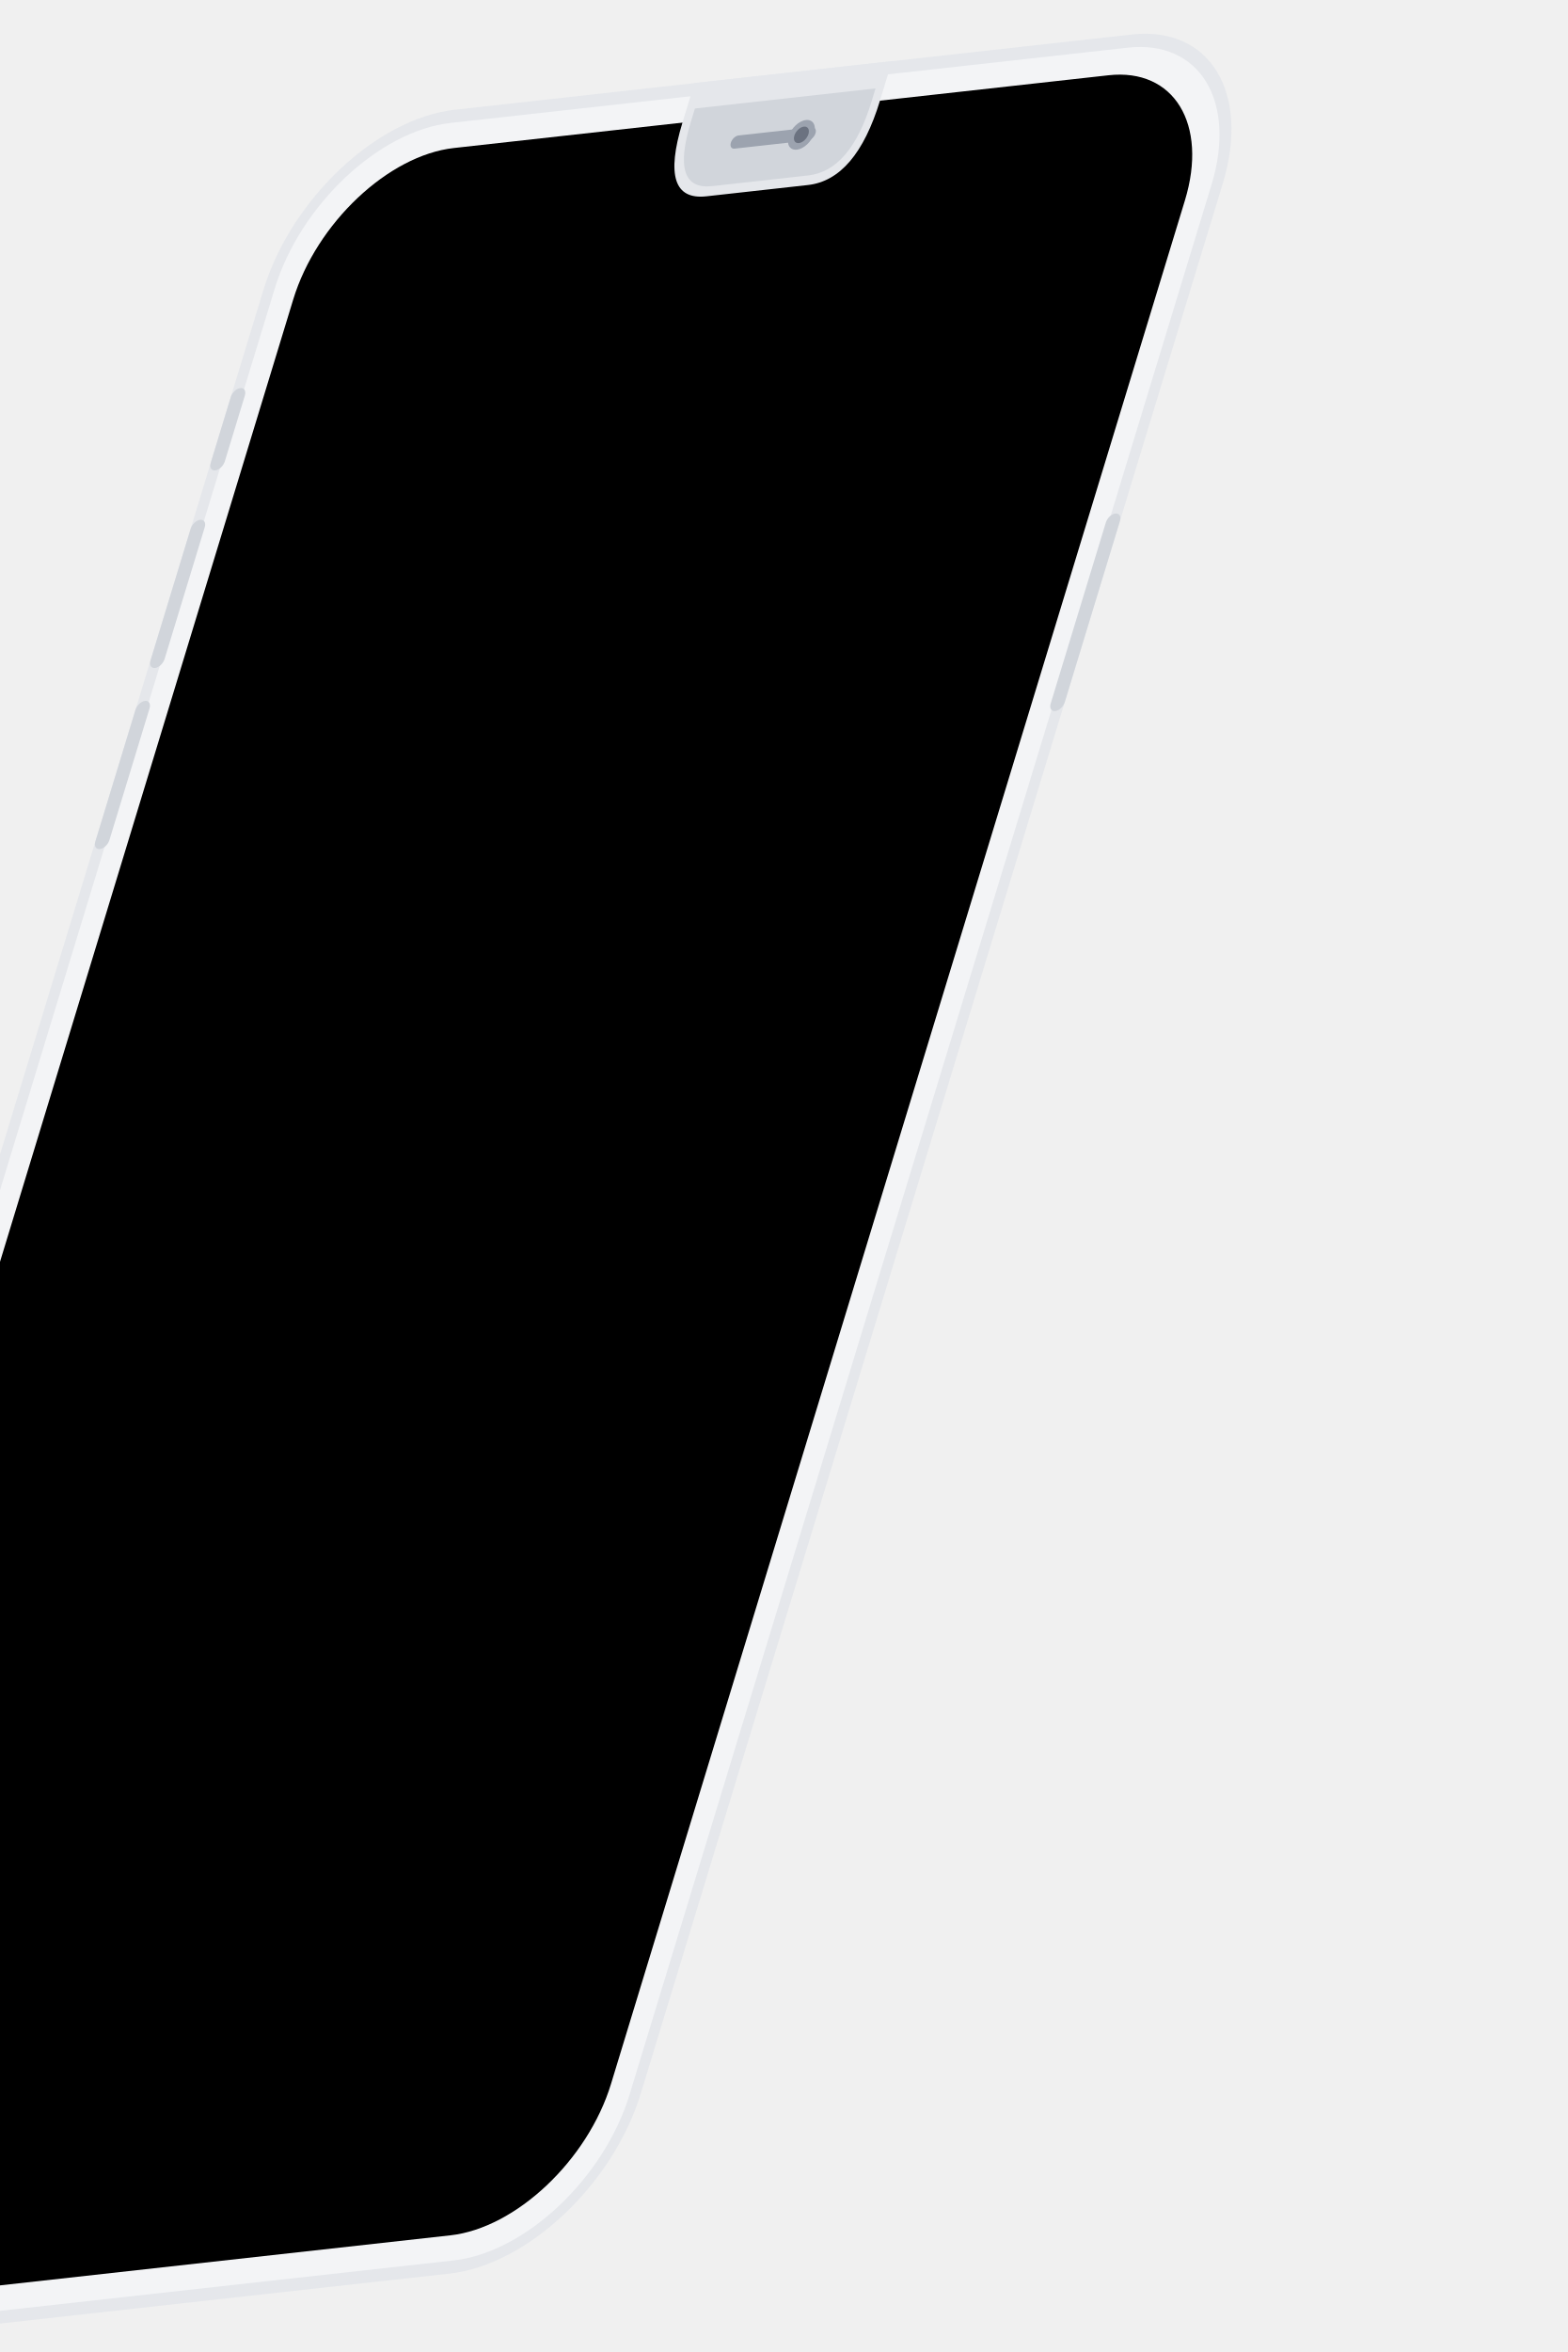
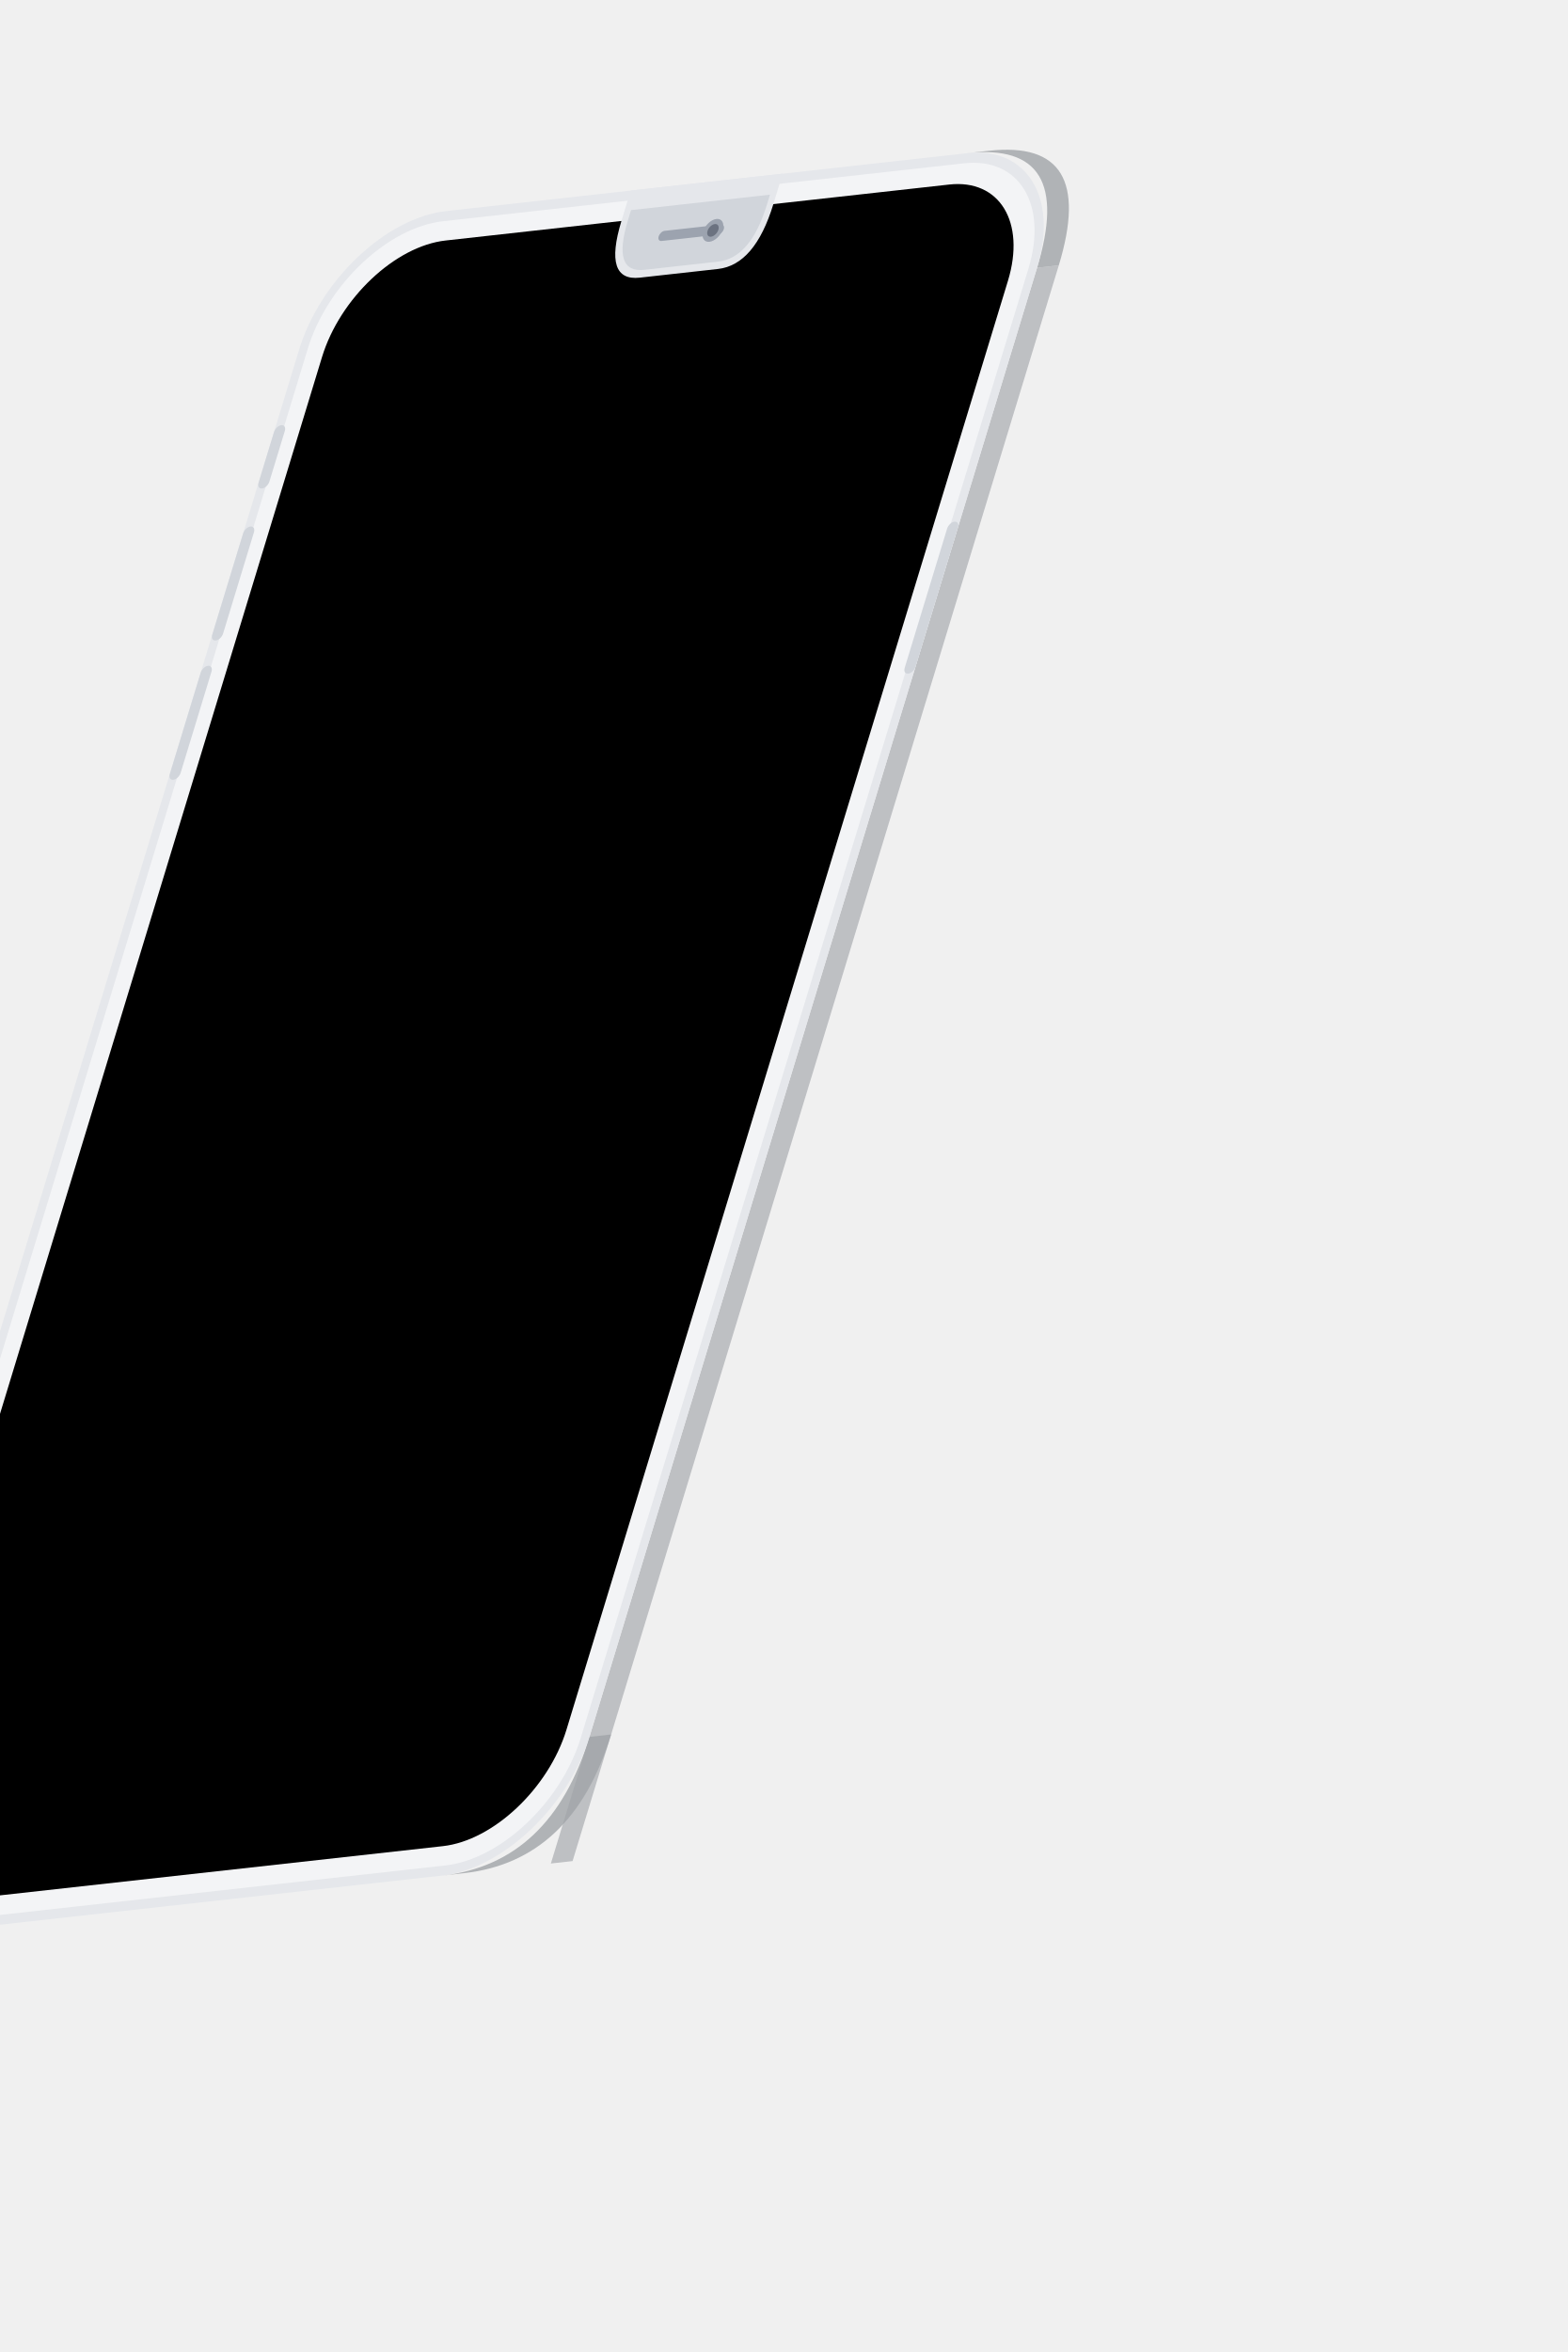
- <svg xmlns="http://www.w3.org/2000/svg" width="500" height="750" viewBox="0 0 500 750" fill="none">
-   <g transform="matrix(0.9, -0.1, -0.32, 1.05, 100, 40)">
+ <svg xmlns="http://www.w3.org/2000/svg" width="500" height="750" viewBox="0 0 650 950" fill="none">
+   <g transform="matrix(0.9, -0.1, -0.32, 1.05, 140, 80)">
+     <g>
+       <path d="M 340 50 L 350 50 L 350 680 L 340 680 L 340 50 Z" fill="#B8BABE" opacity="0.9" />
+       <path d="M 340 50 Q 340 0, 290 0 L 300 0 Q 350 0, 350 50 L 340 50 Z" fill="#A0A4A8" opacity="0.8" />
+       <path d="M 340 630 L 350 630 Q 350 680, 300 680 L 290 680 Q 340 680, 340 630 Z" fill="#A0A4A8" opacity="0.8" />
+     </g>
    <rect x="0" y="0" width="340" height="680" rx="50" fill="#E5E7EB" />
    <rect x="4" y="4" width="332" height="672" rx="46" fill="#F3F4F6" />
    <g>
      <rect x="12" y="12" width="316" height="656" rx="42" fill="#000000" />
      <mask id="screen-mask-left-white">
        <rect x="12" y="12" width="316" height="656" rx="42" fill="white" />
        <path d="M 135 12 Q 135 32, 152 32 L 188 32 Q 205 32, 205 12 Z" fill="black" />
      </mask>
      <image x="12" y="12" width="316" height="656" href="" preserveAspectRatio="xMidYMid slice" mask="url(#screen-mask-left-white)" />
      <rect x="12" y="12" width="316" height="656" rx="42" fill="transparent" mask="url(#screen-mask-left-white)" />
    </g>
    <g>
      <path d="M 135 12 Q 135 36, 152 36 L 188 36 Q 205 36, 205 12 L 205 0 L 135 0 Z" fill="#E5E7EB" />
      <path d="M 138 12 Q 138 33, 153 33 L 187 33 Q 202 33, 202 12 L 202 8 L 138 8 Z" fill="#D1D5DB" />
      <rect x="155" y="18" width="30" height="4" rx="2" fill="#9CA3AF" />
      <circle cx="180" cy="20" r="4.5" fill="#9CA3AF" />
      <circle cx="180" cy="20" r="2.5" fill="#6B7280" />
    </g>
    <rect x="335" y="150" width="5" height="60" rx="2.5" fill="#D1D5DB" />
    <rect x="0" y="120" width="5" height="45" rx="2.5" fill="#D1D5DB" />
    <rect x="0" y="175" width="5" height="45" rx="2.5" fill="#D1D5DB" />
    <rect x="0" y="80" width="5" height="25" rx="2.5" fill="#D1D5DB" />
  </g>
</svg>
